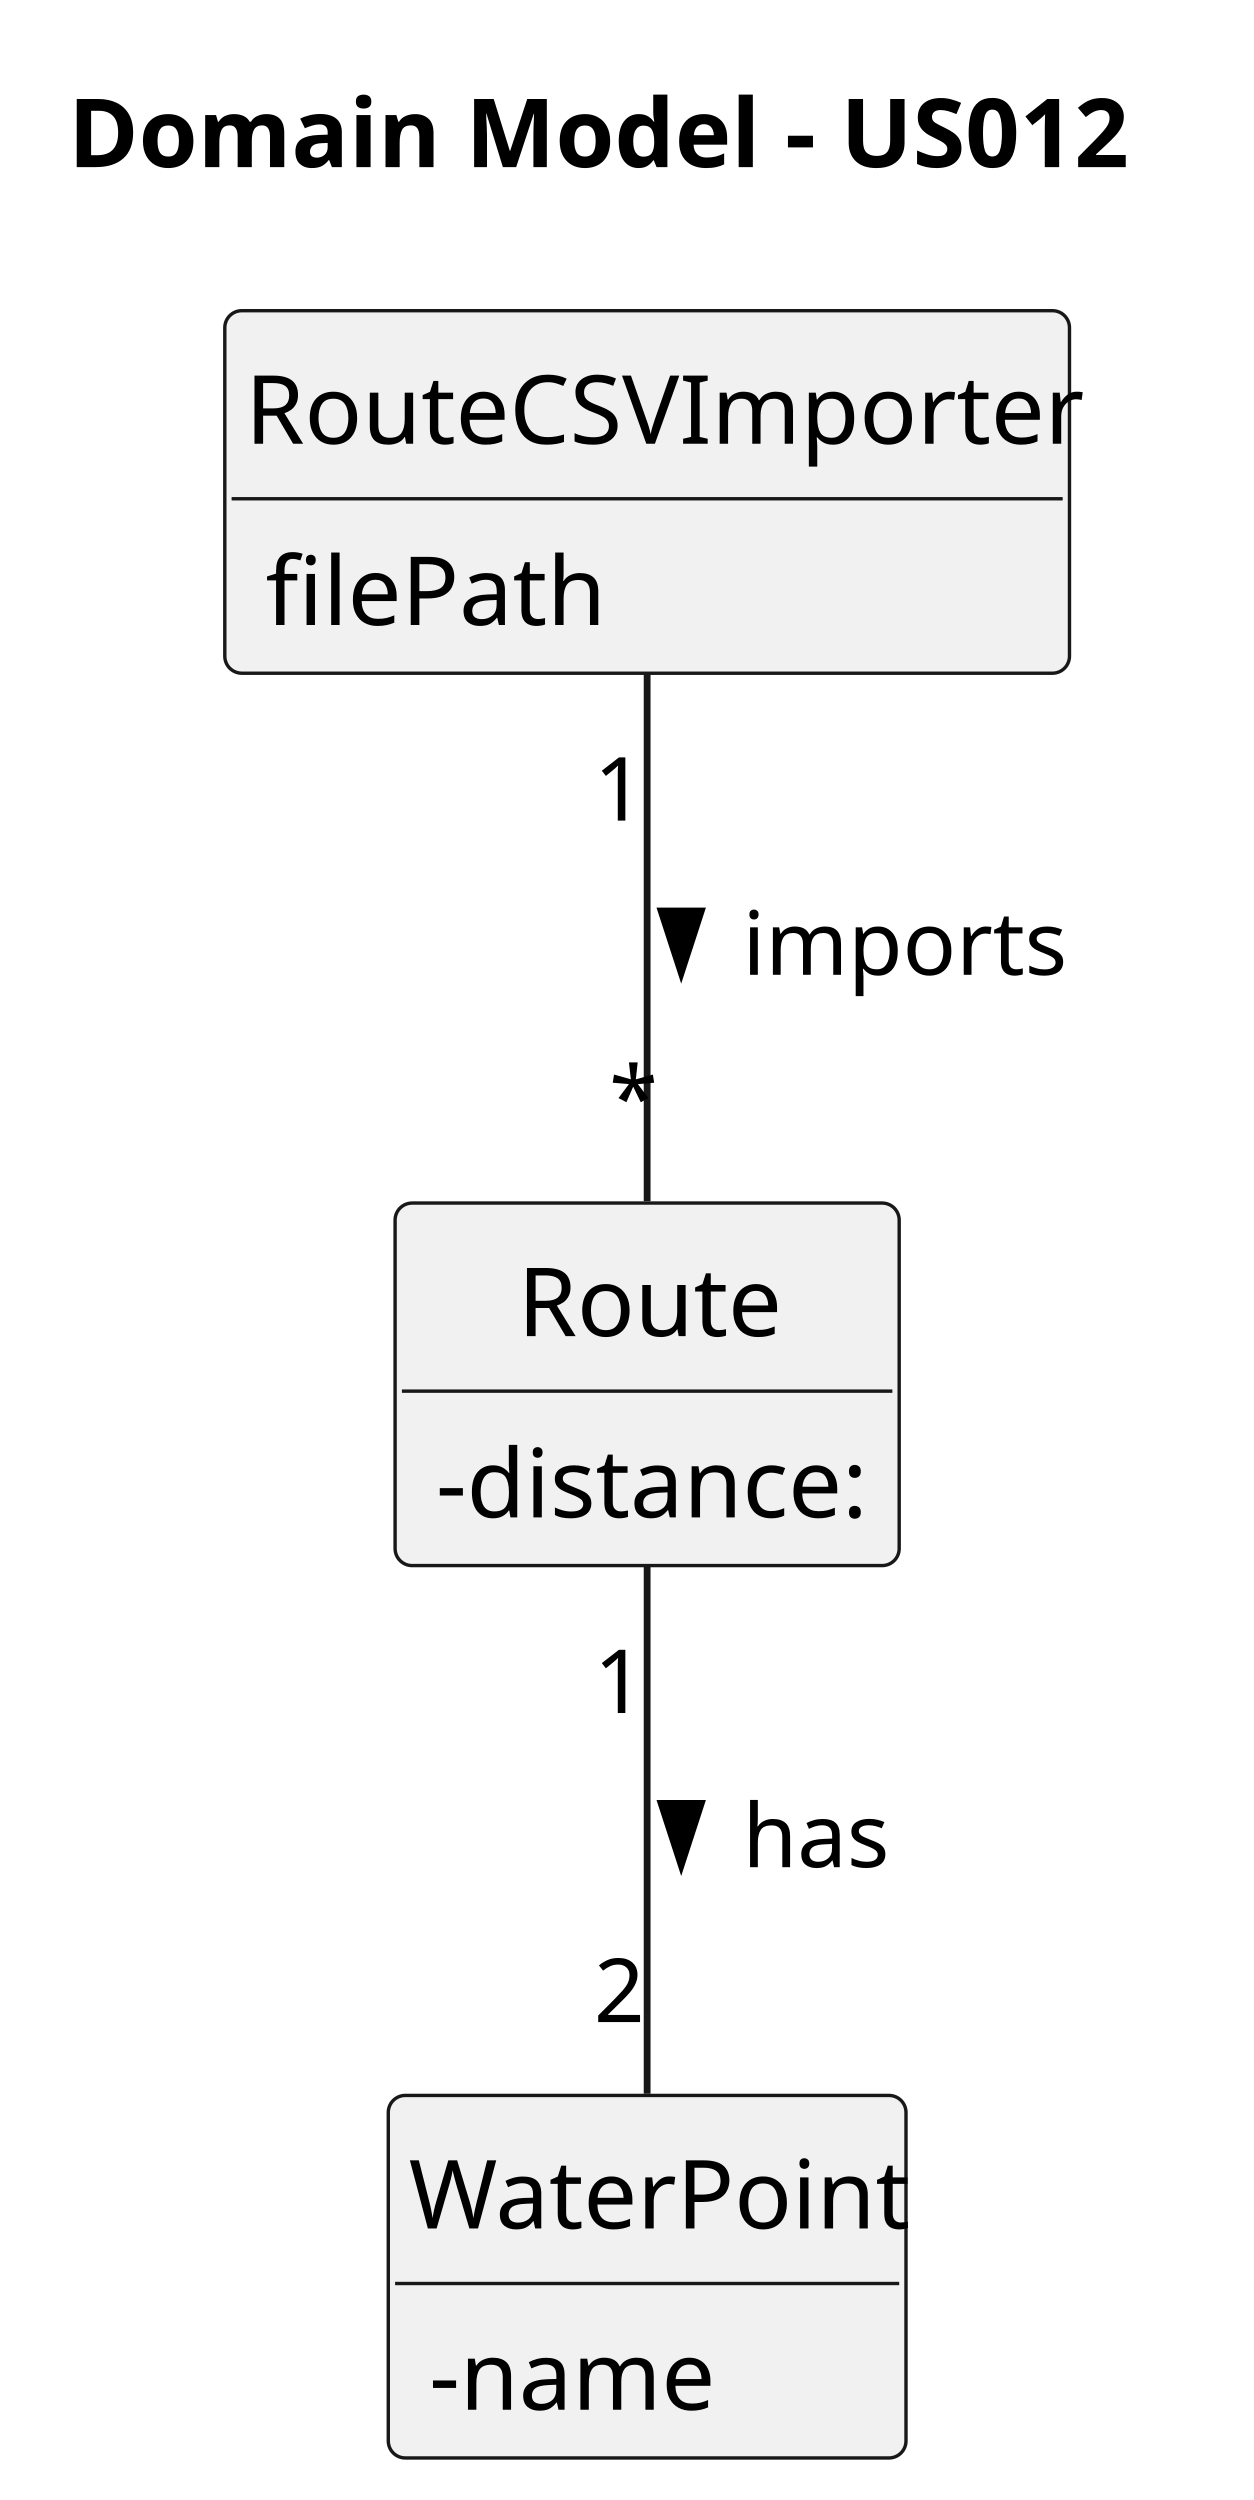
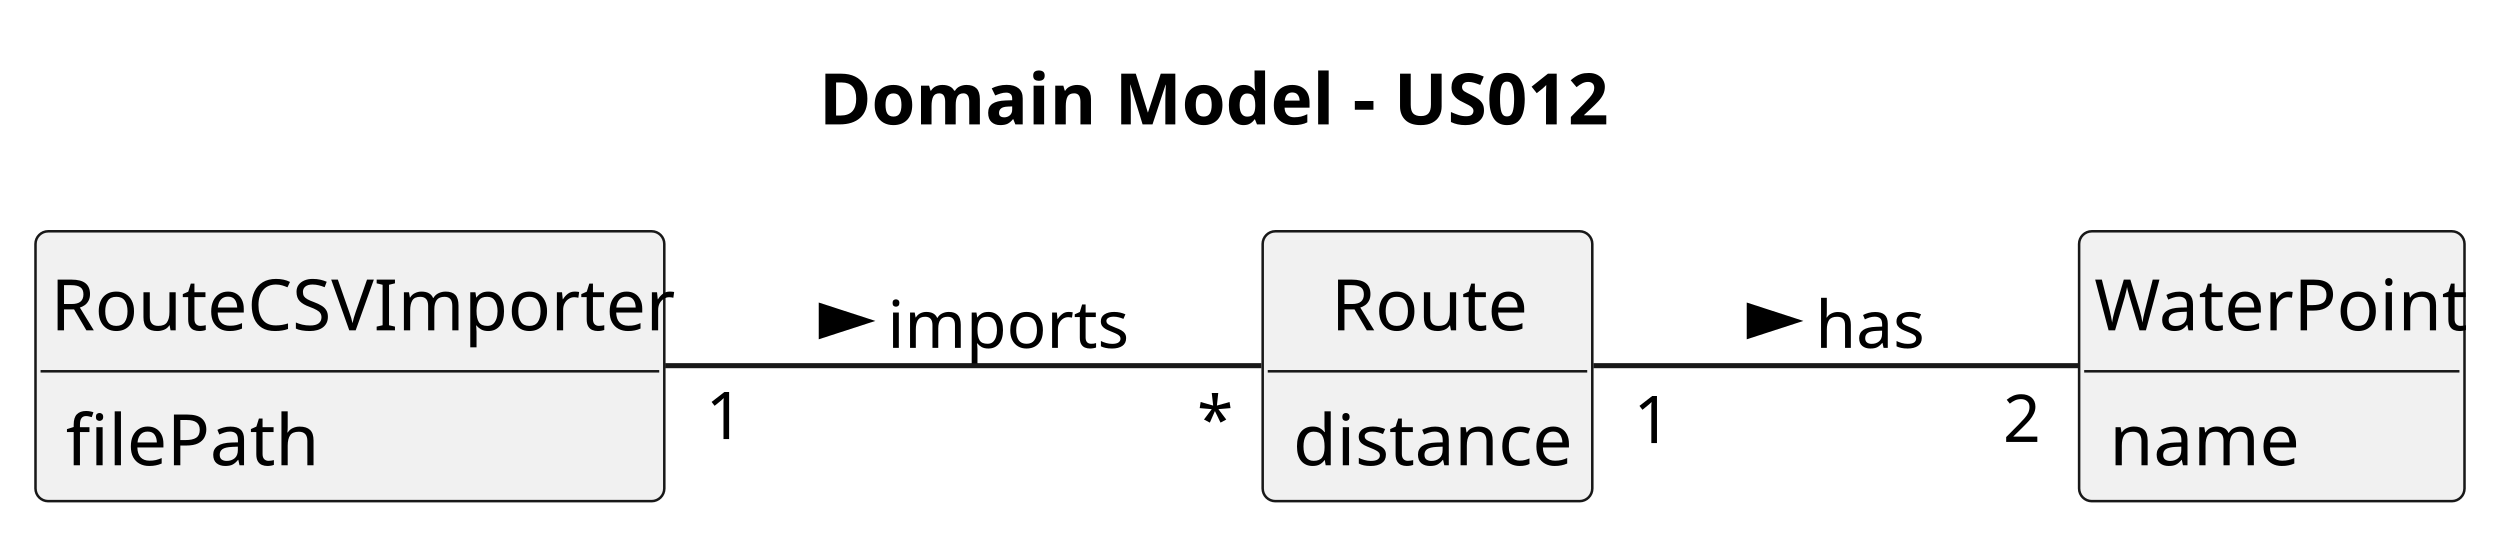
- <svg xmlns="http://www.w3.org/2000/svg" contentStyleType="text/css" height="367px" preserveAspectRatio="none" style="width:184px;height:367px;background:#FFFFFF;" version="1.1" viewBox="0 0 184 367" width="184px" zoomAndPan="magnify">
+ <svg xmlns="http://www.w3.org/2000/svg" contentStyleType="text/css" height="105px" preserveAspectRatio="none" style="width:493px;height:105px;background:#FFFFFF;" version="1.1" viewBox="0 0 493 105" width="493px" zoomAndPan="magnify">
  <defs />
  <g>
-     <text fill="#000000" font-family="sans-serif" font-size="14" font-weight="bold" lengthAdjust="spacing" textLength="156" x="10" y="24.533">Domain Model - US012</text>
+     <text fill="#000000" font-family="sans-serif" font-size="14" font-weight="bold" lengthAdjust="spacing" textLength="156" x="161.5" y="24.533">Domain Model - US012</text>
    <g id="elem_WaterPoint">
-       <rect codeLine="14" fill="#F1F1F1" height="53.219" id="WaterPoint" rx="2.5" ry="2.5" style="stroke:#181818;stroke-width:0.5;" width="76" x="57" y="307.609" />
-       <text fill="#000000" font-family="sans-serif" font-size="14" lengthAdjust="spacing" textLength="70" x="60" y="327.143">WaterPoint</text>
-       <line style="stroke:#181818;stroke-width:0.5;" x1="58" x2="132" y1="335.219" y2="335.219" />
-       <text fill="#000000" font-family="sans-serif" font-size="14" lengthAdjust="spacing" textLength="40" x="63" y="353.752">-name</text>
+       <rect codeLine="14" fill="#F1F1F1" height="53.219" id="WaterPoint" rx="2.5" ry="2.5" style="stroke:#181818;stroke-width:0.5;" width="76" x="410" y="45.609" />
+       <text fill="#000000" font-family="sans-serif" font-size="14" lengthAdjust="spacing" textLength="70" x="413" y="65.143">WaterPoint</text>
+       <line style="stroke:#181818;stroke-width:0.5;" x1="411" x2="485" y1="73.219" y2="73.219" />
+       <text fill="#000000" font-family="sans-serif" font-size="14" lengthAdjust="spacing" textLength="35" x="416" y="91.752">name</text>
    </g>
    <g id="elem_Route">
-       <rect codeLine="19" fill="#F1F1F1" height="53.219" id="Route" rx="2.5" ry="2.5" style="stroke:#181818;stroke-width:0.5;" width="74" x="58" y="176.609" />
-       <text fill="#000000" font-family="sans-serif" font-size="14" lengthAdjust="spacing" textLength="38" x="76" y="196.143">Route</text>
-       <line style="stroke:#181818;stroke-width:0.5;" x1="59" x2="131" y1="204.219" y2="204.219" />
-       <text fill="#000000" font-family="sans-serif" font-size="14" lengthAdjust="spacing" textLength="62" x="64" y="222.752">-distance:</text>
+       <rect codeLine="19" fill="#F1F1F1" height="53.219" id="Route" rx="2.5" ry="2.5" style="stroke:#181818;stroke-width:0.5;" width="65" x="249" y="45.609" />
+       <text fill="#000000" font-family="sans-serif" font-size="14" lengthAdjust="spacing" textLength="38" x="262.5" y="65.143">Route</text>
+       <line style="stroke:#181818;stroke-width:0.5;" x1="250" x2="313" y1="73.219" y2="73.219" />
+       <text fill="#000000" font-family="sans-serif" font-size="14" lengthAdjust="spacing" textLength="53" x="255" y="91.752">distance</text>
    </g>
    <g id="elem_RouteCSVImporter">
-       <rect codeLine="24" fill="#F1F1F1" height="53.219" id="RouteCSVImporter" rx="2.5" ry="2.5" style="stroke:#181818;stroke-width:0.5;" width="124" x="33" y="45.609" />
-       <text fill="#000000" font-family="sans-serif" font-size="14" lengthAdjust="spacing" textLength="118" x="36" y="65.143">RouteCSVImporter</text>
-       <line style="stroke:#181818;stroke-width:0.5;" x1="34" x2="156" y1="73.219" y2="73.219" />
-       <text fill="#000000" font-family="sans-serif" font-size="14" lengthAdjust="spacing" textLength="47" x="39" y="91.752">filePath</text>
+       <rect codeLine="24" fill="#F1F1F1" height="53.219" id="RouteCSVImporter" rx="2.5" ry="2.5" style="stroke:#181818;stroke-width:0.5;" width="124" x="7" y="45.609" />
+       <text fill="#000000" font-family="sans-serif" font-size="14" lengthAdjust="spacing" textLength="118" x="10" y="65.143">RouteCSVImporter</text>
+       <line style="stroke:#181818;stroke-width:0.5;" x1="8" x2="130" y1="73.219" y2="73.219" />
+       <text fill="#000000" font-family="sans-serif" font-size="14" lengthAdjust="spacing" textLength="47" x="13" y="91.752">filePath</text>
    </g>
    <g id="link_Route_WaterPoint">
-       <path codeLine="28" d="M95,229.909 C95,252.399 95,284.869 95,307.359 " fill="none" id="Route-WaterPoint" style="stroke:#181818;stroke-width:1.0;" />
-       <polygon fill="#000000" points="100,273.785,102.939,264.74,97.061,264.74,100,273.785" style="stroke:#000000;stroke-width:1.0;" />
-       <text fill="#000000" font-family="sans-serif" font-size="13" lengthAdjust="spacing" textLength="21" x="109" y="274.104">has</text>
-       <text fill="#000000" font-family="sans-serif" font-size="13" lengthAdjust="spacing" textLength="7" x="87.191" y="251.467">1</text>
-       <text fill="#000000" font-family="sans-serif" font-size="13" lengthAdjust="spacing" textLength="7" x="87.191" y="296.834">2</text>
+       <path codeLine="28" d="M314.22,72.109 C341.57,72.109 381.1,72.109 409.92,72.109 " fill="none" id="Route-WaterPoint" style="stroke:#181818;stroke-width:1.0;" />
+       <polygon fill="#000000" points="354,63.285,344.955,60.346,344.955,66.224,354,63.285" style="stroke:#000000;stroke-width:1.0;" />
+       <text fill="#000000" font-family="sans-serif" font-size="13" lengthAdjust="spacing" textLength="21" x="358" y="68.605">has</text>
+       <text fill="#000000" font-family="sans-serif" font-size="13" lengthAdjust="spacing" textLength="7" x="322.143" y="87.369">1</text>
+       <text fill="#000000" font-family="sans-serif" font-size="13" lengthAdjust="spacing" textLength="7" x="394.994" y="87.142">2</text>
    </g>
    <g id="link_RouteCSVImporter_Route">
-       <path codeLine="29" d="M95,98.909 C95,121.399 95,153.869 95,176.359 " fill="none" id="RouteCSVImporter-Route" style="stroke:#181818;stroke-width:1.0;" />
-       <polygon fill="#000000" points="100,142.785,102.939,133.74,97.061,133.74,100,142.785" style="stroke:#000000;stroke-width:1.0;" />
-       <text fill="#000000" font-family="sans-serif" font-size="13" lengthAdjust="spacing" textLength="43" x="109" y="143.105">imports</text>
-       <text fill="#000000" font-family="sans-serif" font-size="13" lengthAdjust="spacing" textLength="7" x="87.191" y="120.467">1</text>
-       <text fill="#000000" font-family="sans-serif" font-size="13" lengthAdjust="spacing" textLength="5" x="89.422" y="165.834">*</text>
+       <path codeLine="29" d="M131.17,72.109 C169.65,72.109 217.72,72.109 248.76,72.109 " fill="none" id="RouteCSVImporter-Route" style="stroke:#181818;stroke-width:1.0;" />
+       <polygon fill="#000000" points="171,63.285,161.955,60.346,161.955,66.224,171,63.285" style="stroke:#000000;stroke-width:1.0;" />
+       <text fill="#000000" font-family="sans-serif" font-size="13" lengthAdjust="spacing" textLength="43" x="175" y="68.605">imports</text>
+       <text fill="#000000" font-family="sans-serif" font-size="13" lengthAdjust="spacing" textLength="7" x="139.173" y="86.588">1</text>
+       <text fill="#000000" font-family="sans-serif" font-size="13" lengthAdjust="spacing" textLength="5" x="236.051" y="87.369">*</text>
    </g>
  </g>
</svg>
